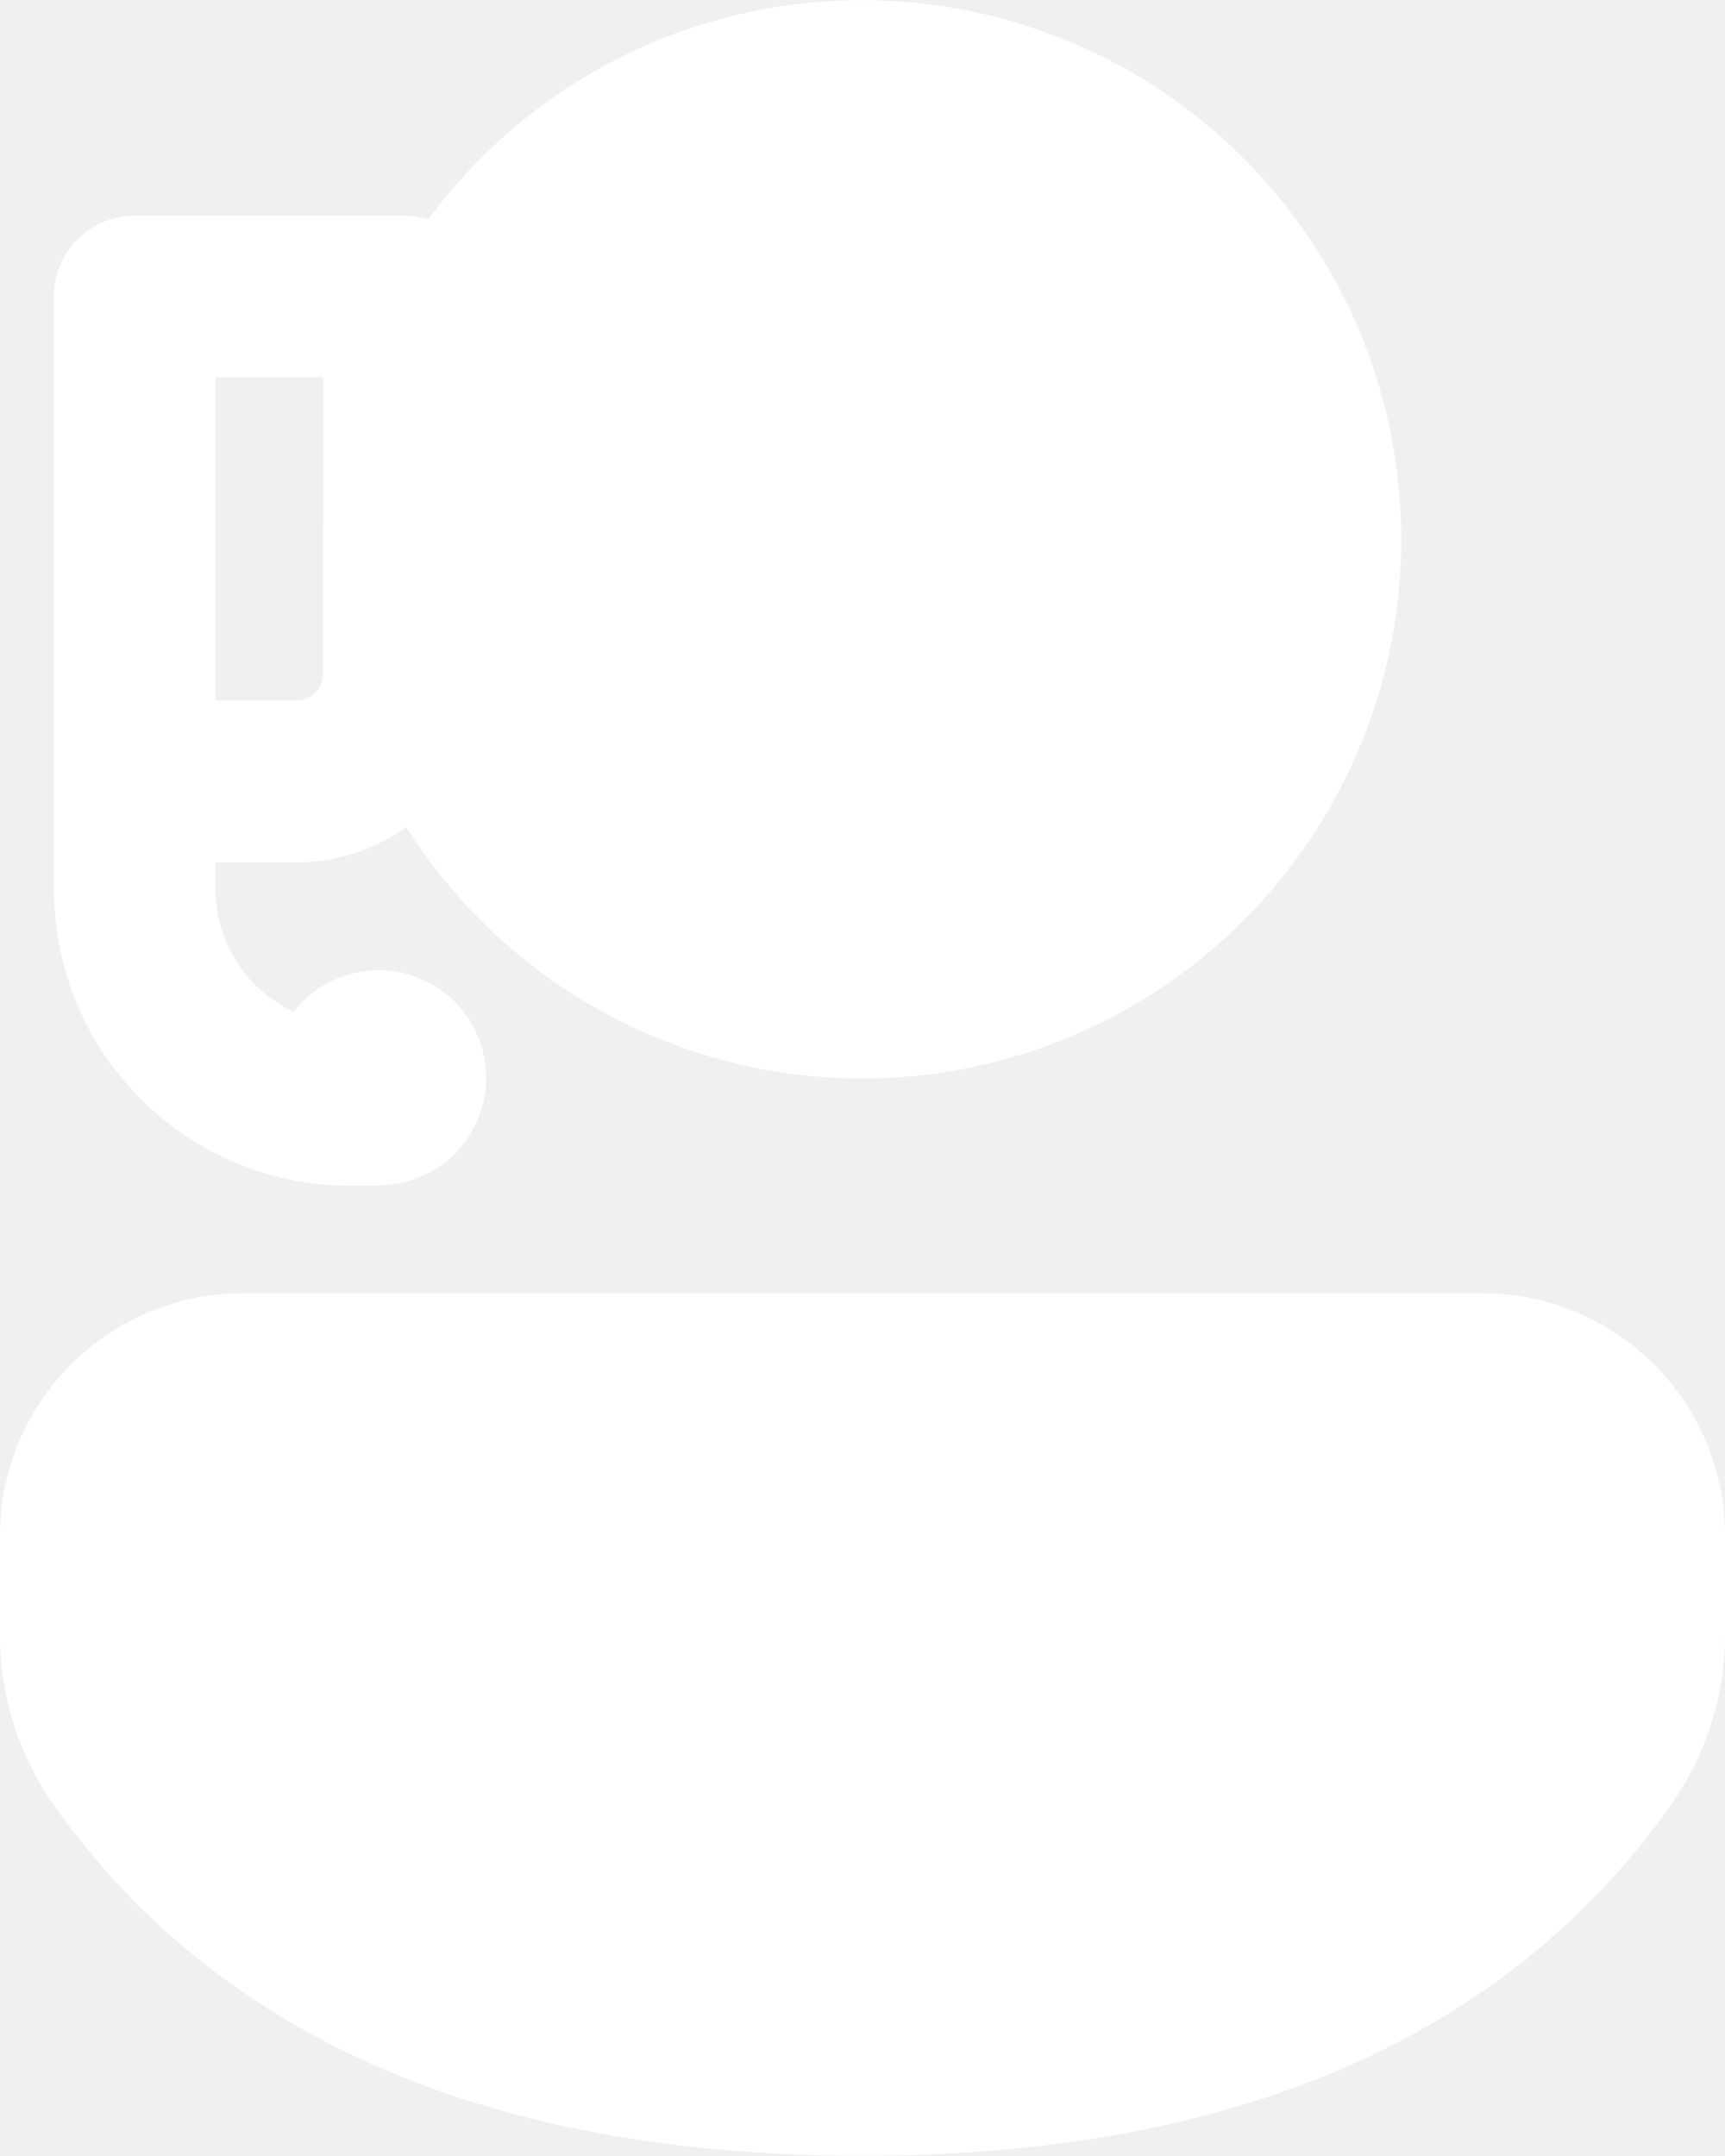
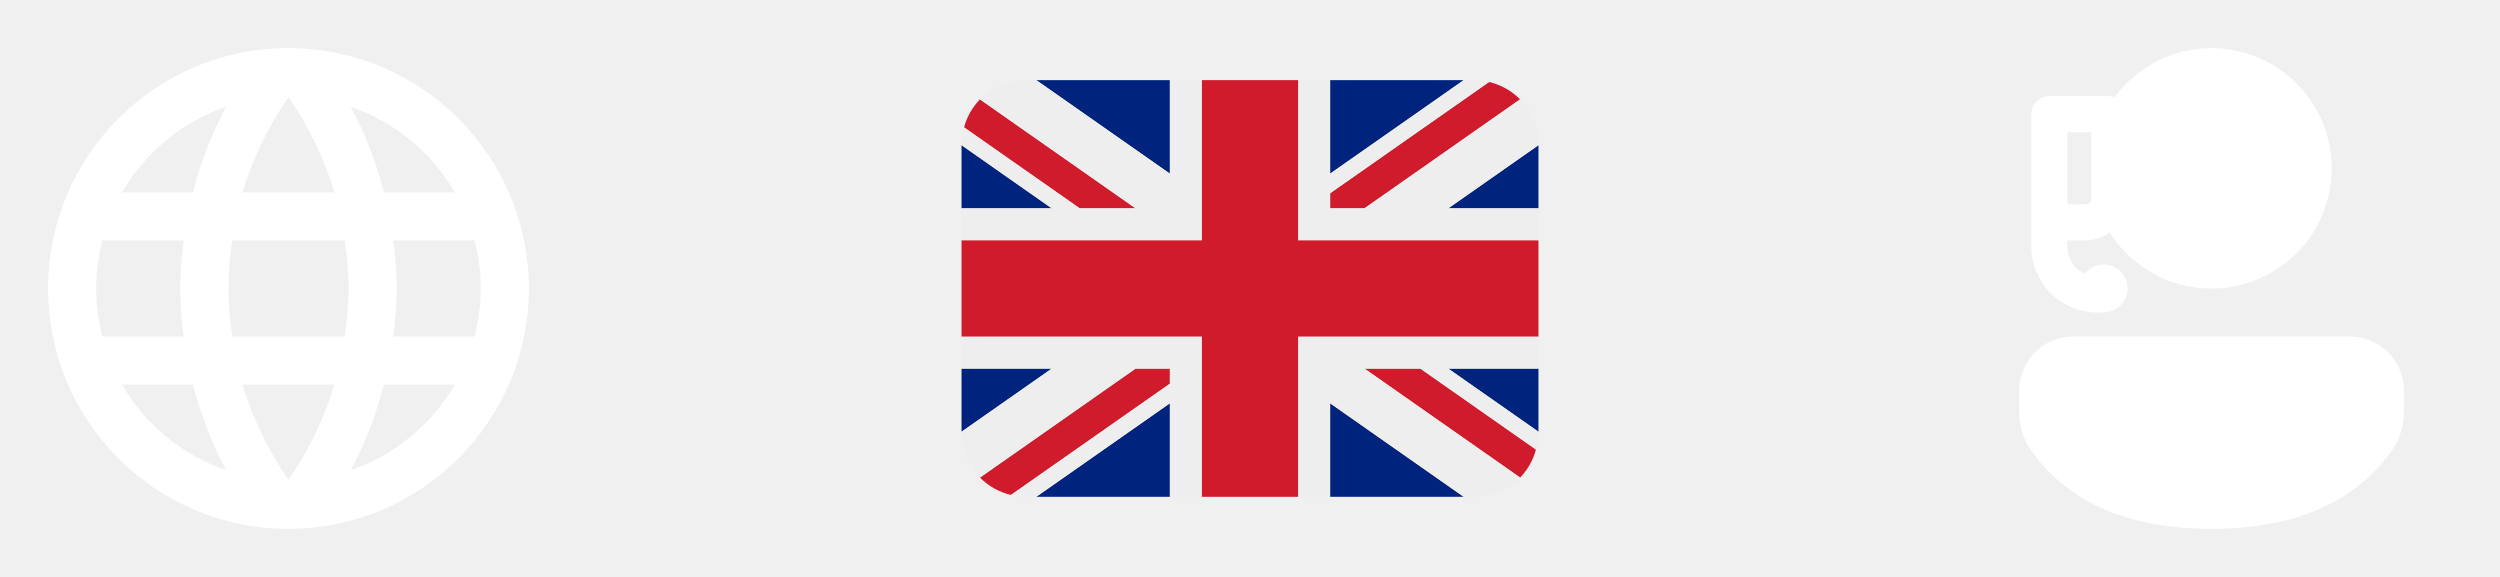
- <svg xmlns="http://www.w3.org/2000/svg" width="16" height="20" viewBox="0 0 16 20" fill="none">
-   <path d="M16 14.246C16 13.951 15.942 13.658 15.829 13.385C15.716 13.112 15.55 12.864 15.341 12.655C15.132 12.447 14.884 12.281 14.611 12.168C14.338 12.055 14.045 11.997 13.75 11.997H2.25C1.954 11.997 1.662 12.055 1.389 12.168C1.116 12.281 0.868 12.447 0.659 12.656C0.45 12.865 0.284 13.113 0.171 13.386C0.058 13.659 -0 13.952 2.22441e-07 14.247V15.167C2.22441e-07 15.738 0.178 16.296 0.51 16.762C2.053 18.926 4.575 19.998 7.996 19.998C11.416 19.998 13.941 18.927 15.486 16.763C15.819 16.297 15.999 15.739 16 15.166V14.247V14.246ZM12.997 5.002C12.997 3.949 12.665 2.923 12.047 2.07C11.43 1.217 10.559 0.58 9.559 0.252C8.558 -0.077 7.48 -0.082 6.476 0.238C5.473 0.559 4.597 1.187 3.972 2.035C3.9 2.012 3.824 2 3.748 2H1.25C1.051 2 0.86 2.079 0.72 2.22C0.579 2.36 0.5 2.551 0.5 2.75V8.248C0.5 8.609 0.571 8.967 0.709 9.301C0.847 9.635 1.049 9.938 1.305 10.194C1.56 10.45 1.863 10.652 2.197 10.791C2.531 10.929 2.889 11 3.25 11H3.5V10.996H3.51C3.679 10.996 3.846 10.954 3.994 10.871C4.143 10.79 4.268 10.671 4.358 10.528C4.447 10.384 4.499 10.22 4.508 10.051C4.517 9.881 4.483 9.713 4.408 9.56C4.334 9.408 4.222 9.277 4.084 9.18C3.945 9.083 3.783 9.023 3.615 9.005C3.446 8.988 3.276 9.014 3.12 9.08C2.964 9.146 2.828 9.251 2.724 9.385C2.507 9.285 2.324 9.124 2.196 8.923C2.068 8.722 2 8.488 2 8.249V8H2.748C3.128 8 3.481 7.878 3.768 7.672C4.346 8.589 5.207 9.293 6.221 9.678C7.234 10.064 8.345 10.109 9.387 9.808C10.428 9.506 11.343 8.875 11.995 8.008C12.646 7.141 12.998 6.086 12.997 5.002V5.002ZM2.997 4.896C2.996 4.967 2.996 5.037 2.997 5.108V6.249C2.997 6.315 2.971 6.379 2.924 6.426C2.877 6.473 2.813 6.499 2.747 6.499H2V3.501H2.998V4.896H2.997Z" fill="white" />
+ <svg xmlns="http://www.w3.org/2000/svg" width="104" height="24" viewBox="0 0 104 24" fill="none">
+   <path d="M11.99 2C6.47 2 2 6.48 2 12C2 17.52 6.47 22 11.99 22C17.52 22 22 17.52 22 12C22 6.48 17.52 2 11.99 2ZM18.92 8H15.97C15.657 6.761 15.194 5.566 14.59 4.44C16.414 5.068 17.951 6.332 18.92 8ZM12 4.04C12.83 5.24 13.48 6.57 13.91 8H10.09C10.52 6.57 11.17 5.24 12 4.04ZM4.26 14C4.1 13.36 4 12.69 4 12C4 11.31 4.1 10.64 4.26 10H7.64C7.56 10.66 7.5 11.32 7.5 12C7.5 12.68 7.56 13.34 7.64 14H4.26ZM5.08 16H8.03C8.35 17.25 8.81 18.45 9.41 19.56C7.584 18.935 6.046 17.671 5.08 16ZM8.03 8H5.08C6.046 6.329 7.584 5.065 9.41 4.44C8.806 5.566 8.343 6.761 8.03 8ZM12 19.96C11.17 18.76 10.52 17.43 10.09 16H13.91C13.48 17.43 12.83 18.76 12 19.96ZM14.34 14H9.66C9.57 13.34 9.5 12.68 9.5 12C9.5 11.32 9.57 10.65 9.66 10H14.34C14.43 10.65 14.5 11.32 14.5 12C14.5 12.68 14.43 13.34 14.34 14ZM14.59 19.56C15.19 18.45 15.65 17.25 15.97 16H18.92C17.951 17.668 16.414 18.932 14.59 19.56ZM16.36 14C16.44 13.34 16.5 12.68 16.5 12C16.5 11.32 16.44 10.66 16.36 10H19.74C19.9 10.64 20 11.31 20 12C20 12.69 19.9 13.36 19.74 14H16.36Z" fill="white" />
+   <g clip-path="url(#clip0_2867_3880)">
+     <path d="M40 6.039V8.667H43.752L40 6.039ZM43.109 20.667H48.667V16.775L43.109 20.667ZM55.333 16.776V20.667H60.89L55.333 16.776ZM40 15.333V17.961L43.753 15.333H40ZM60.891 3.333H55.333V7.225L60.891 3.333ZM64 17.961V15.333H60.246L64 17.961ZM64 8.667V6.039L60.247 8.667H64ZM48.667 3.333H43.109L48.667 7.225V3.333Z" fill="#00247D" />
+     <path d="M56.761 15.333L63.236 19.867C63.552 19.541 63.779 19.14 63.895 18.701L59.086 15.333H56.761ZM48.667 15.333H47.24L40.766 19.867C41.114 20.22 41.559 20.473 42.058 20.59L48.667 15.962V15.333ZM55.334 8.667H56.761L63.236 4.133C62.882 3.775 62.434 3.524 61.944 3.41L55.334 8.038V8.667ZM47.24 8.667L40.766 4.133C40.45 4.459 40.223 4.861 40.105 5.299L44.916 8.667H47.24Z" fill="#CF1B2B" />
+     <path d="M64 14H54V20.667H55.333V16.776L60.89 20.667H61.333C61.688 20.667 62.038 20.596 62.365 20.459C62.691 20.321 62.987 20.12 63.235 19.867L56.76 15.333H59.085L63.895 18.701C63.957 18.477 64 18.244 64 18V17.961L60.246 15.333H64V14ZM40 14V15.333H43.753L40 17.961V18C40 18.727 40.293 19.385 40.765 19.867L47.239 15.333H48.667V15.962L42.057 20.589C42.253 20.636 42.456 20.667 42.667 20.667H43.109L48.667 16.775V20.667H50V14H40ZM64 6C64 5.301 63.725 4.631 63.235 4.133L56.761 8.667H55.333V8.038L61.943 3.41C61.744 3.361 61.539 3.335 61.333 3.333H60.891L55.333 7.225V3.333H54V10H64V8.667H60.247L64 6.039V6ZM48.667 3.333V7.225L43.109 3.333H42.667C42.312 3.333 41.962 3.404 41.635 3.541C41.309 3.679 41.013 3.88 40.765 4.133L47.239 8.667H44.915L40.105 5.299C40.038 5.527 40.003 5.763 40 6V6.039L43.752 8.667H40V10H50V3.333H48.667Z" fill="#EEEEEE" />
+     <path d="M54 10V3.333H50V10H40V14H50V20.667H54V14H64V10H54Z" fill="#CF1B2B" />
+   </g>
+   <path d="M100 16.246C100 15.951 99.942 15.658 99.829 15.385C99.716 15.112 99.55 14.864 99.341 14.655C99.132 14.447 98.884 14.281 98.611 14.168C98.338 14.055 98.045 13.997 97.75 13.997H86.25C85.954 13.997 85.662 14.055 85.389 14.168C85.116 14.281 84.868 14.447 84.659 14.656C84.45 14.865 84.284 15.113 84.171 15.386C84.058 15.659 84 15.952 84 16.247V17.167C84 17.738 84.178 18.296 84.51 18.762C86.053 20.926 88.575 21.998 91.996 21.998C95.416 21.998 97.941 20.927 99.486 18.763C99.82 18.297 99.999 17.739 100 17.166V16.247V16.246ZM96.997 7.002C96.997 5.949 96.665 4.923 96.047 4.07C95.43 3.217 94.559 2.58 93.558 2.252C92.558 1.923 91.48 1.918 90.476 2.238C89.473 2.559 88.597 3.187 87.972 4.035C87.9 4.012 87.824 4 87.748 4H85.25C85.051 4 84.86 4.079 84.72 4.22C84.579 4.36 84.5 4.551 84.5 4.75V10.248C84.5 10.609 84.571 10.967 84.709 11.301C84.847 11.635 85.049 11.938 85.305 12.194C85.56 12.45 85.863 12.652 86.197 12.791C86.531 12.929 86.889 13 87.25 13H87.5V12.996H87.51C87.679 12.996 87.846 12.954 87.994 12.871C88.143 12.79 88.268 12.671 88.358 12.528C88.447 12.384 88.499 12.22 88.508 12.051C88.517 11.881 88.483 11.713 88.409 11.56C88.334 11.408 88.222 11.277 88.084 11.18C87.945 11.083 87.783 11.023 87.615 11.005C87.446 10.988 87.276 11.014 87.12 11.08C86.965 11.146 86.828 11.251 86.724 11.385C86.507 11.285 86.324 11.124 86.196 10.923C86.068 10.722 86 10.488 86 10.249V10H86.748C87.128 10 87.481 9.878 87.768 9.672C88.346 10.589 89.207 11.293 90.221 11.678C91.234 12.064 92.345 12.109 93.386 11.808C94.428 11.506 95.343 10.875 95.995 10.008C96.646 9.141 96.998 8.086 96.997 7.002ZM86.997 6.896C86.996 6.967 86.996 7.037 86.997 7.108V8.249C86.997 8.315 86.971 8.379 86.924 8.426C86.877 8.473 86.813 8.499 86.747 8.499H86V5.501H86.998V6.896H86.997Z" fill="white" />
+   <defs>
+     <clipPath id="clip0_2867_3880">
+       <rect width="24" height="24" fill="white" transform="translate(40)" />
+     </clipPath>
+   </defs>
</svg>
